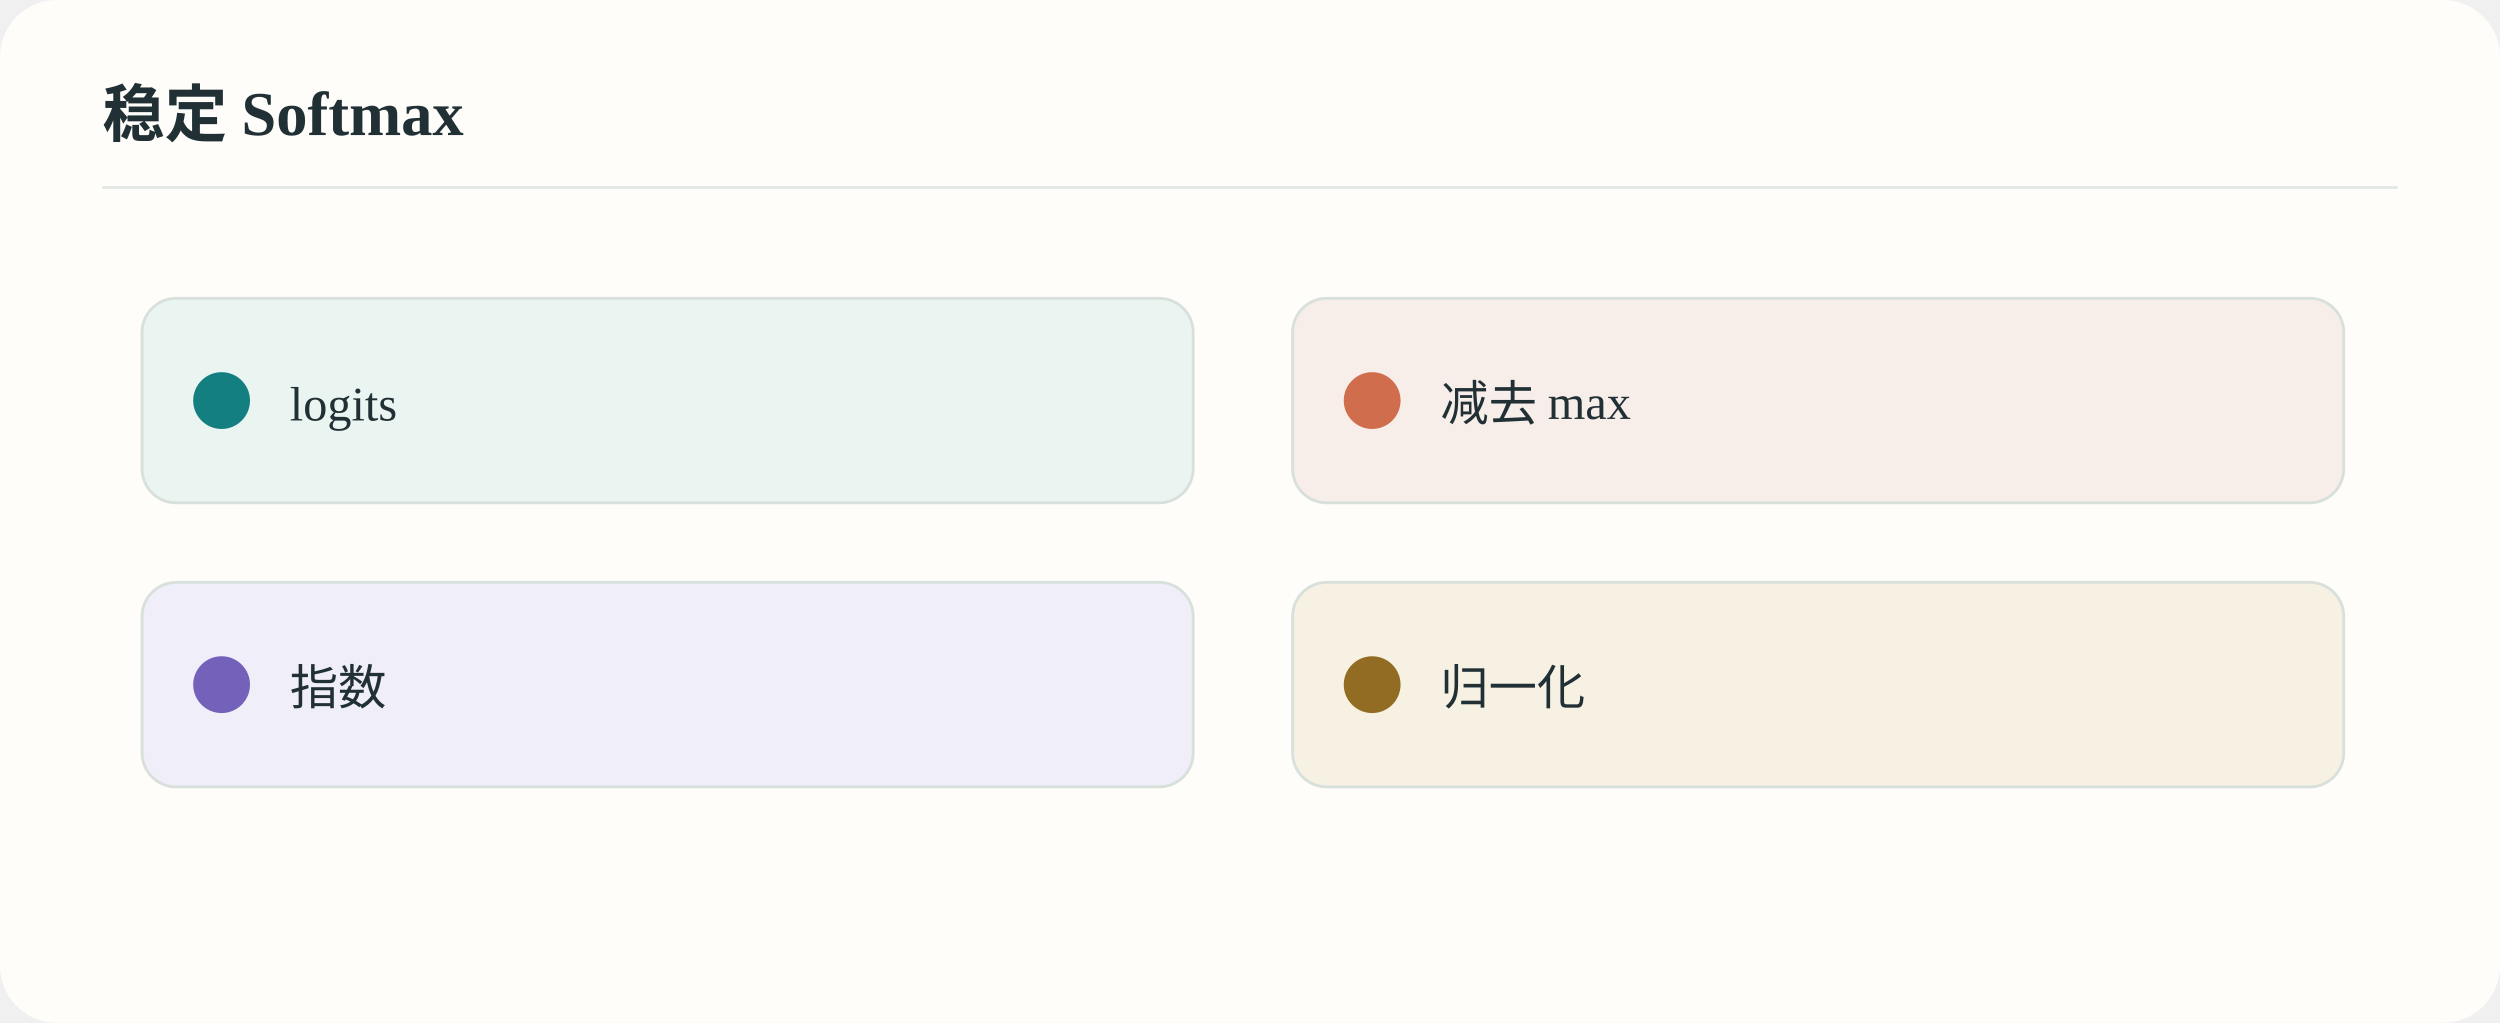
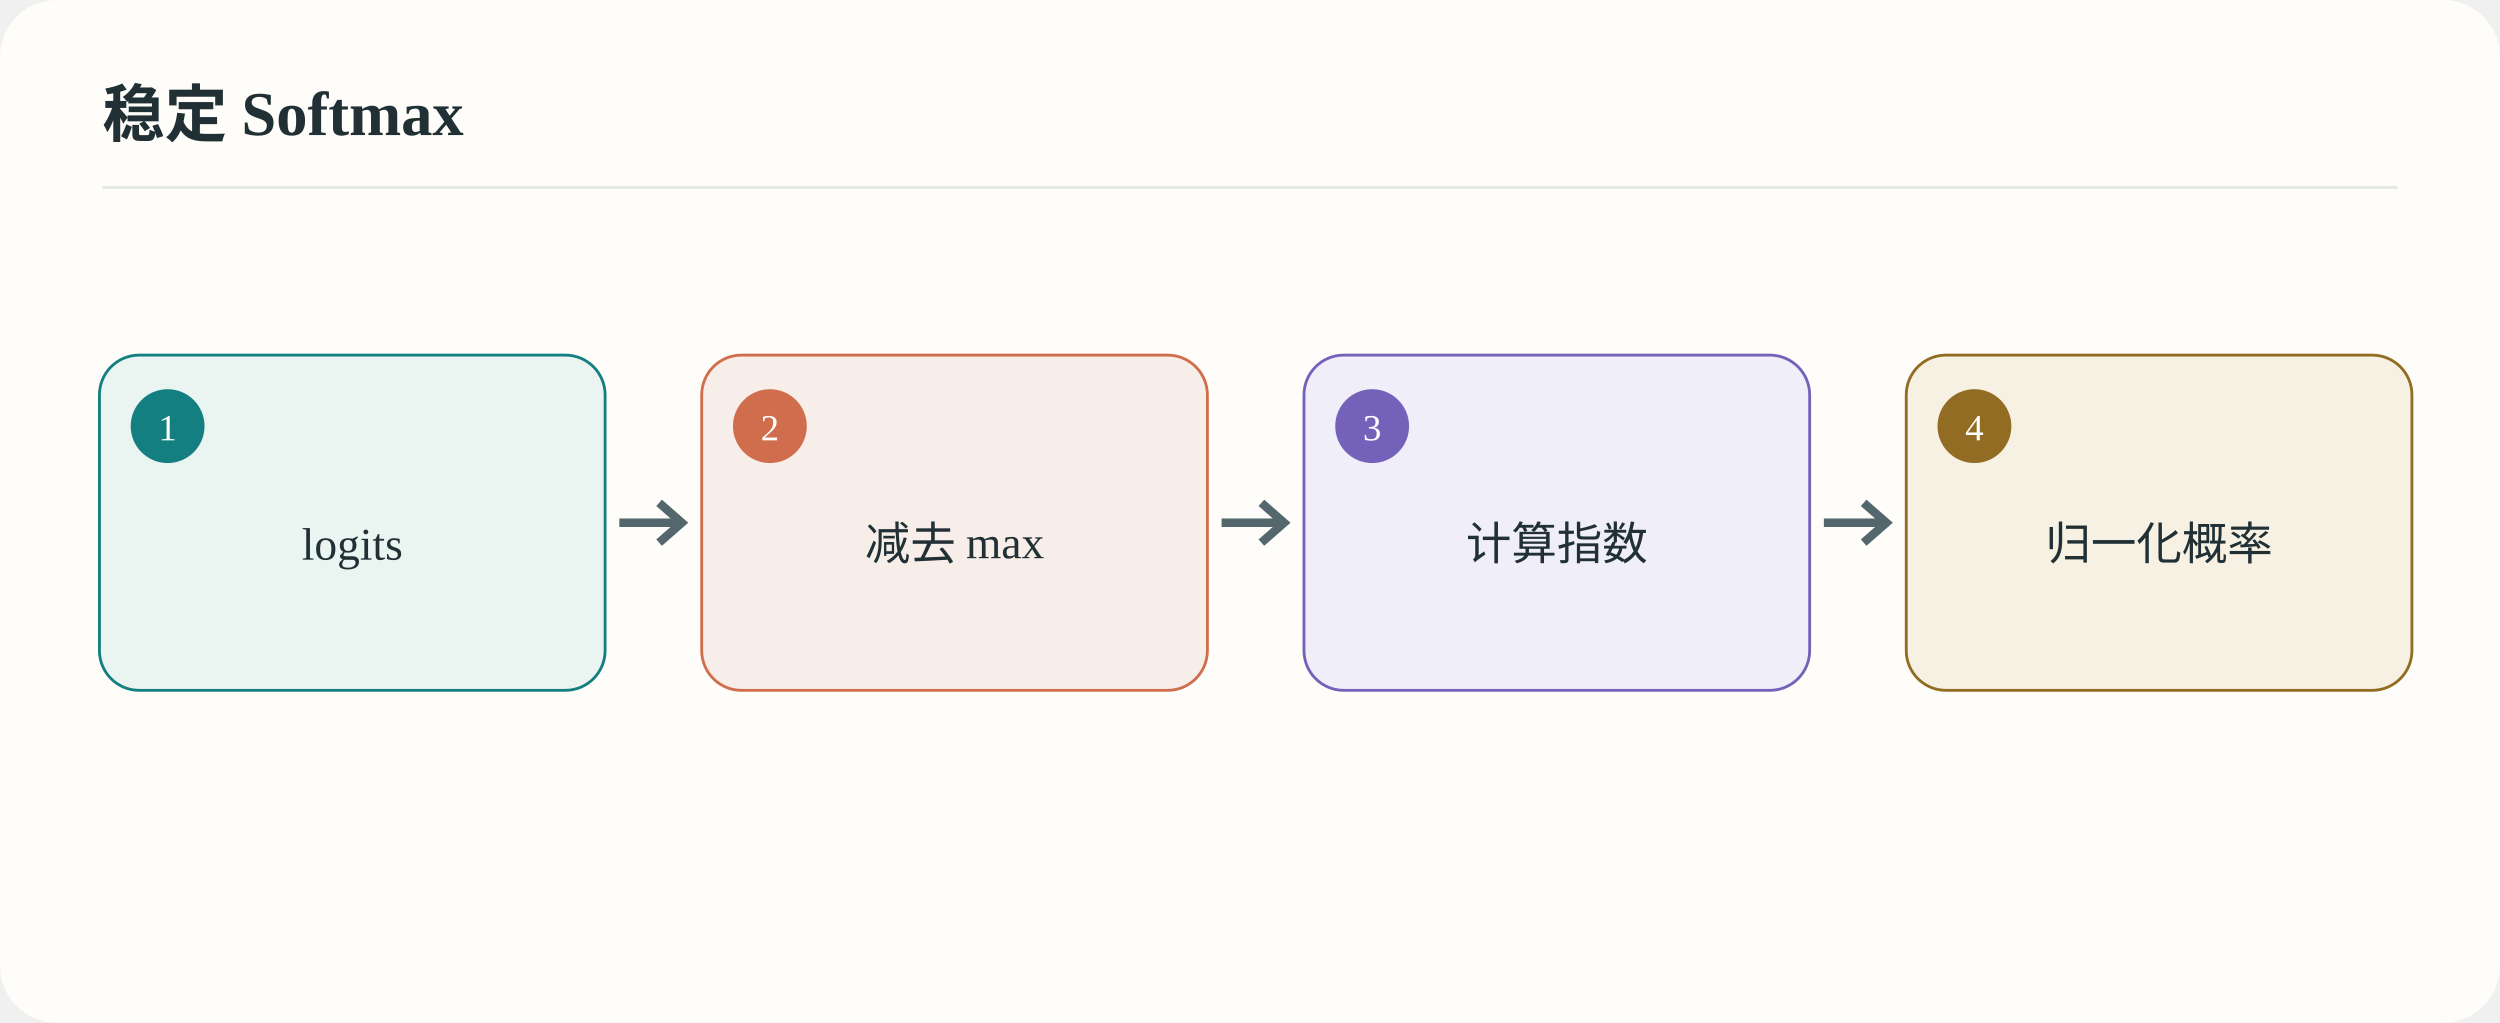
- <svg xmlns="http://www.w3.org/2000/svg" width="880" height="360" viewBox="0 0 880 360" role="img" aria-labelledby="output-units-6-t output-units-6-d">
+ <svg xmlns="http://www.w3.org/2000/svg" width="880" height="360" viewBox="0 0 880 360" role="img" aria-labelledby="output-flow-6-t output-flow-6-d">
  <rect width="880" height="360" rx="20" fill="#fffdf9" />
  <text x="36" y="48" font-size="22" font-weight="700" fill="#203035">稳定 Softmax</text>
  <line x1="36" y1="66" x2="844" y2="66" stroke="#e4e8e5" />
-   <rect x="50" y="105" width="370" height="72" rx="12" fill="#eaf4f1" stroke="#d8e0dc" />
-   <circle cx="78" cy="141" r="10" fill="#147f80" />
-   <text x="102" y="148" font-size="17" fill="#203035">logits</text>
-   <rect x="455" y="105" width="370" height="72" rx="12" fill="#f8eee9" stroke="#d8e0dc" />
-   <circle cx="483" cy="141" r="10" fill="#d06d4d" />
-   <text x="507" y="148" font-size="17" fill="#203035">减去 max</text>
-   <rect x="50" y="205" width="370" height="72" rx="12" fill="#f0eef8" stroke="#d8e0dc" />
-   <circle cx="78" cy="241" r="10" fill="#7461ba" />
-   <text x="102" y="248" font-size="17" fill="#203035">指数</text>
-   <rect x="455" y="205" width="370" height="72" rx="12" fill="#f7f1e4" stroke="#d8e0dc" />
-   <circle cx="483" cy="241" r="10" fill="#916c22" />
-   <text x="507" y="248" font-size="17" fill="#203035">归一化</text>
+   <rect x="35" y="125" width="178" height="118" rx="14" fill="#eaf4f1" stroke="#147f80" />
+   <circle cx="59" cy="150" r="13" fill="#147f80" />
+   <text x="59" y="155" text-anchor="middle" font-size="13" fill="#fff">1</text>
+   <text x="124" y="197" text-anchor="middle" font-size="16" fill="#203035">logits</text>
+   <path d="M218 184H240m-8 -7l8 7l-8 7" stroke="#53676d" stroke-width="3" fill="none" />
+   <rect x="247" y="125" width="178" height="118" rx="14" fill="#f8eee9" stroke="#d06d4d" />
+   <circle cx="271" cy="150" r="13" fill="#d06d4d" />
+   <text x="271" y="155" text-anchor="middle" font-size="13" fill="#fff">2</text>
+   <text x="336" y="197" text-anchor="middle" font-size="16" fill="#203035">减去 max</text>
+   <path d="M430 184H452m-8 -7l8 7l-8 7" stroke="#53676d" stroke-width="3" fill="none" />
+   <rect x="459" y="125" width="178" height="118" rx="14" fill="#f0eef8" stroke="#7461ba" />
+   <circle cx="483" cy="150" r="13" fill="#7461ba" />
+   <text x="483" y="155" text-anchor="middle" font-size="13" fill="#fff">3</text>
+   <text x="548" y="197" text-anchor="middle" font-size="16" fill="#203035">计算指数</text>
+   <path d="M642 184H664m-8 -7l8 7l-8 7" stroke="#53676d" stroke-width="3" fill="none" />
+   <rect x="671" y="125" width="178" height="118" rx="14" fill="#f7f1e4" stroke="#916c22" />
+   <circle cx="695" cy="150" r="13" fill="#916c22" />
+   <text x="695" y="155" text-anchor="middle" font-size="13" fill="#fff">4</text>
+   <text x="760" y="197" text-anchor="middle" font-size="16" fill="#203035">归一化概率</text>
</svg>
